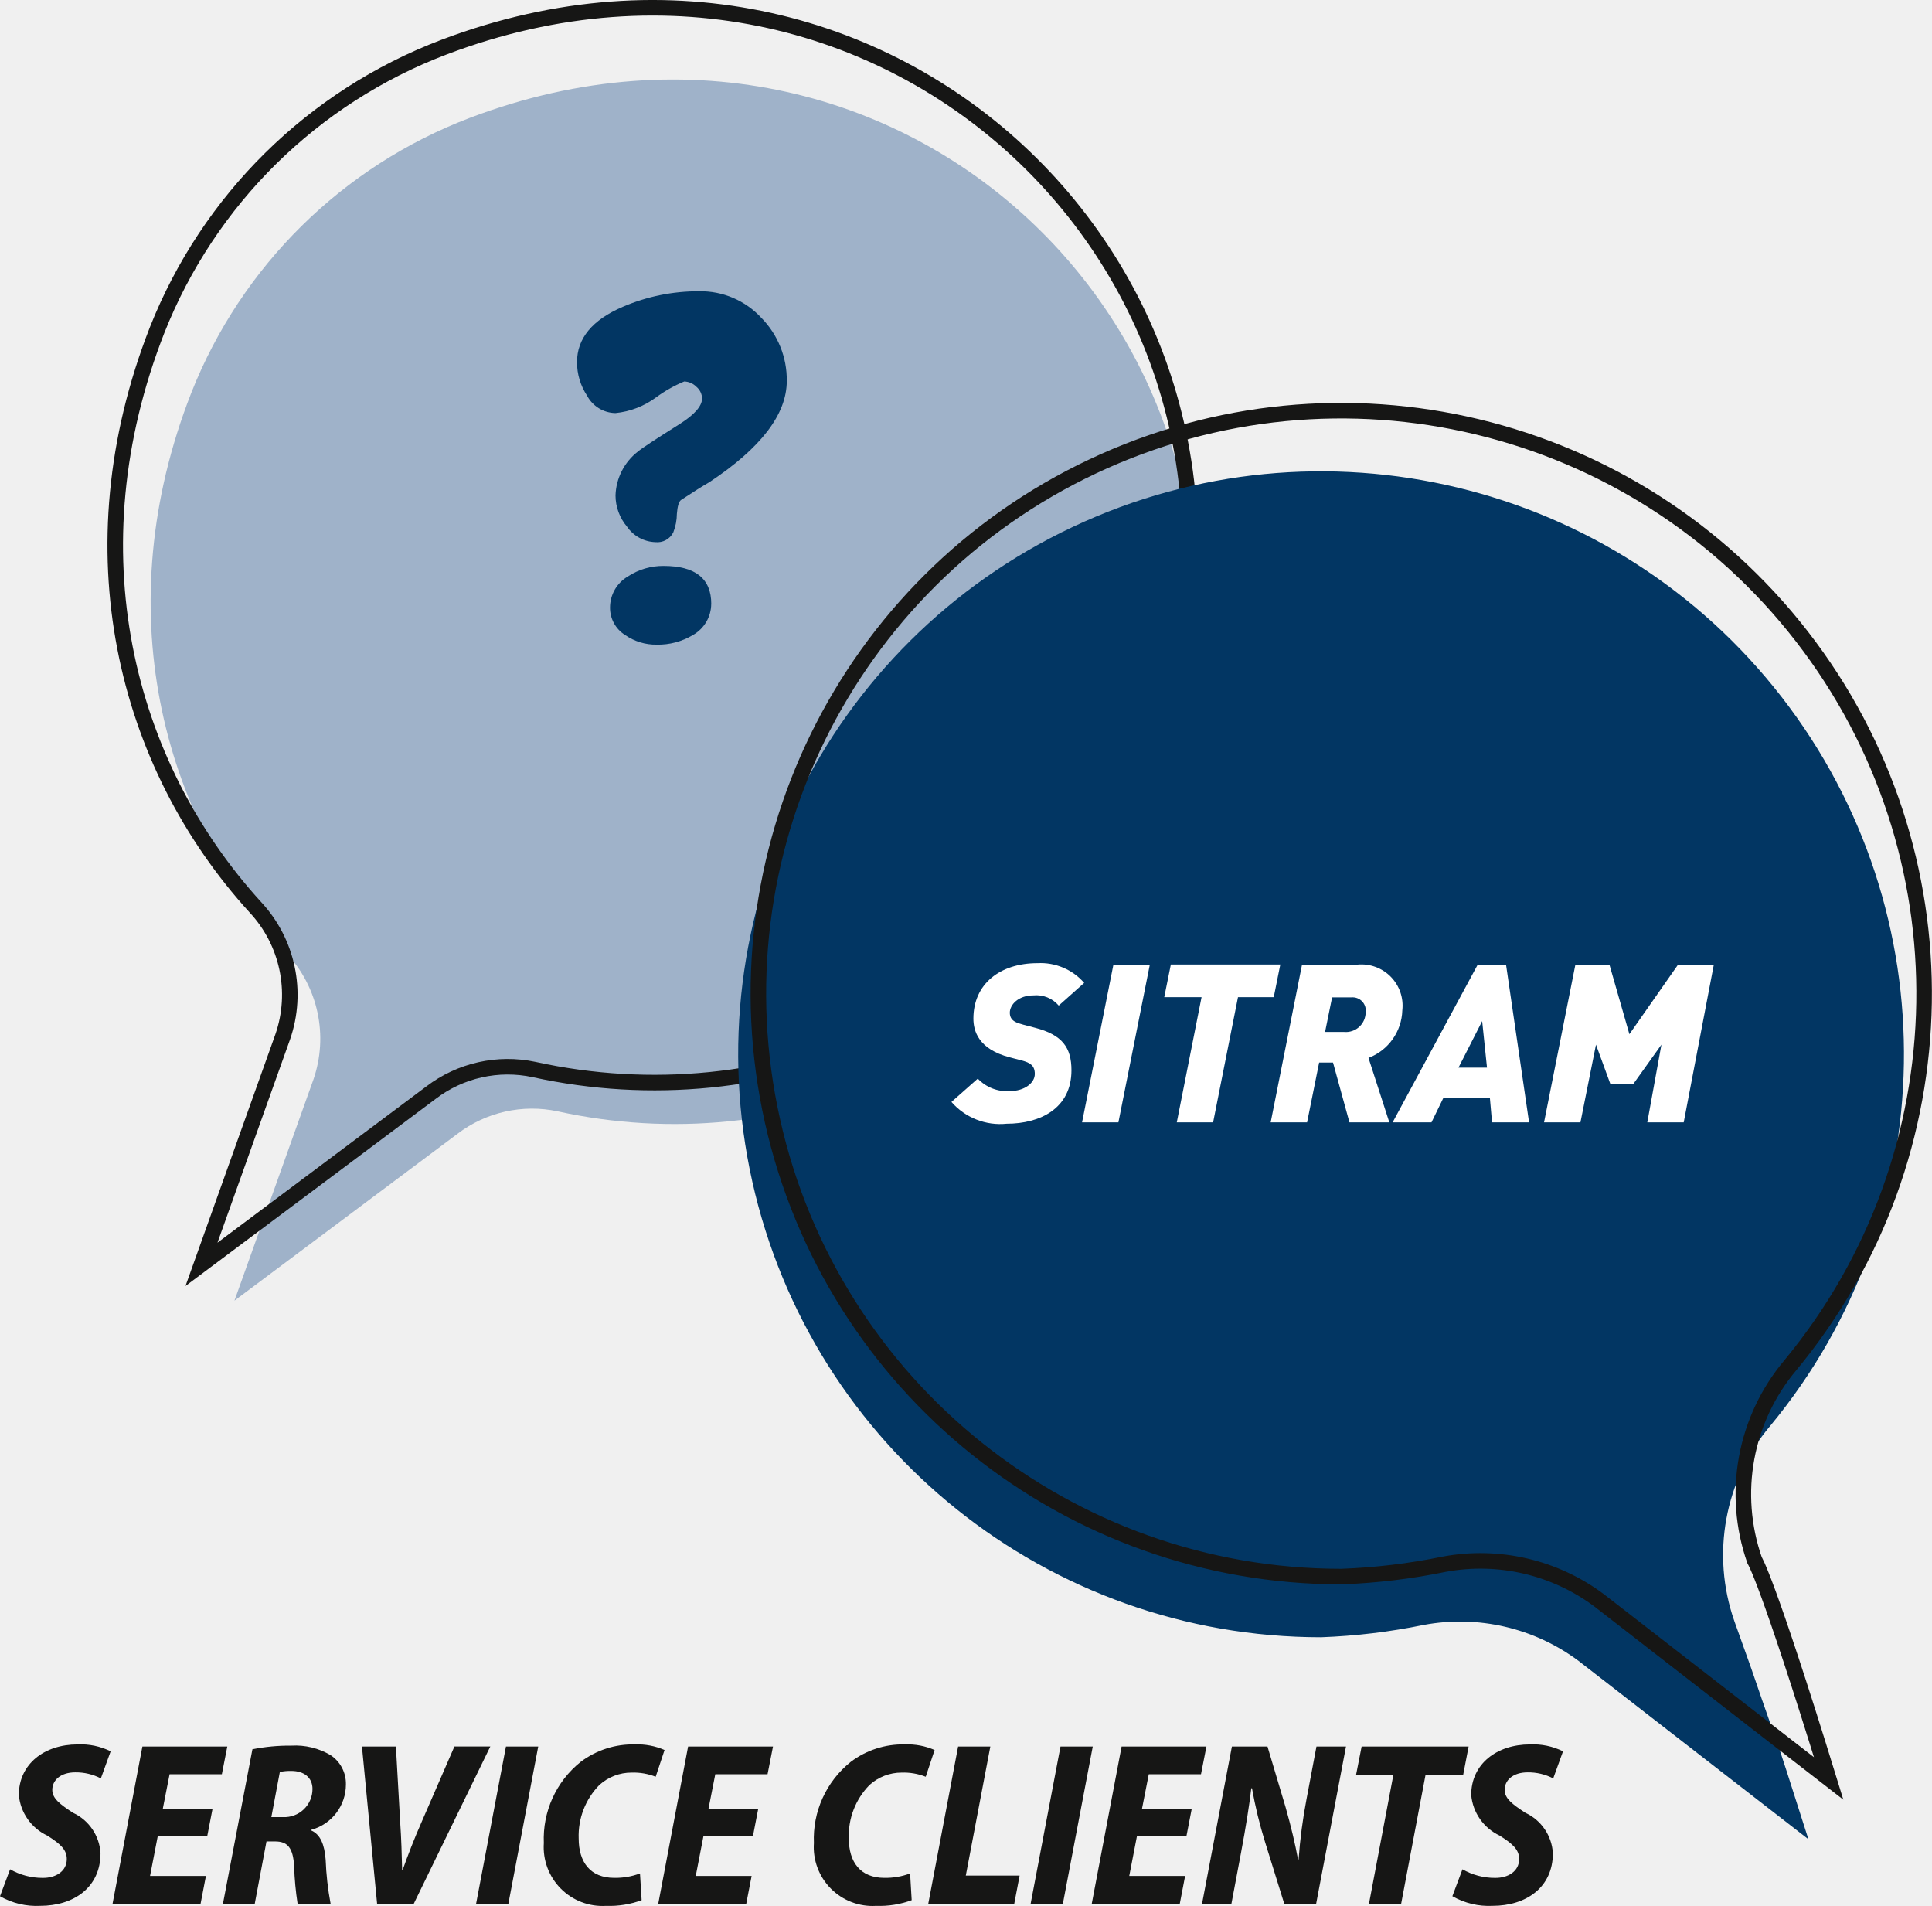
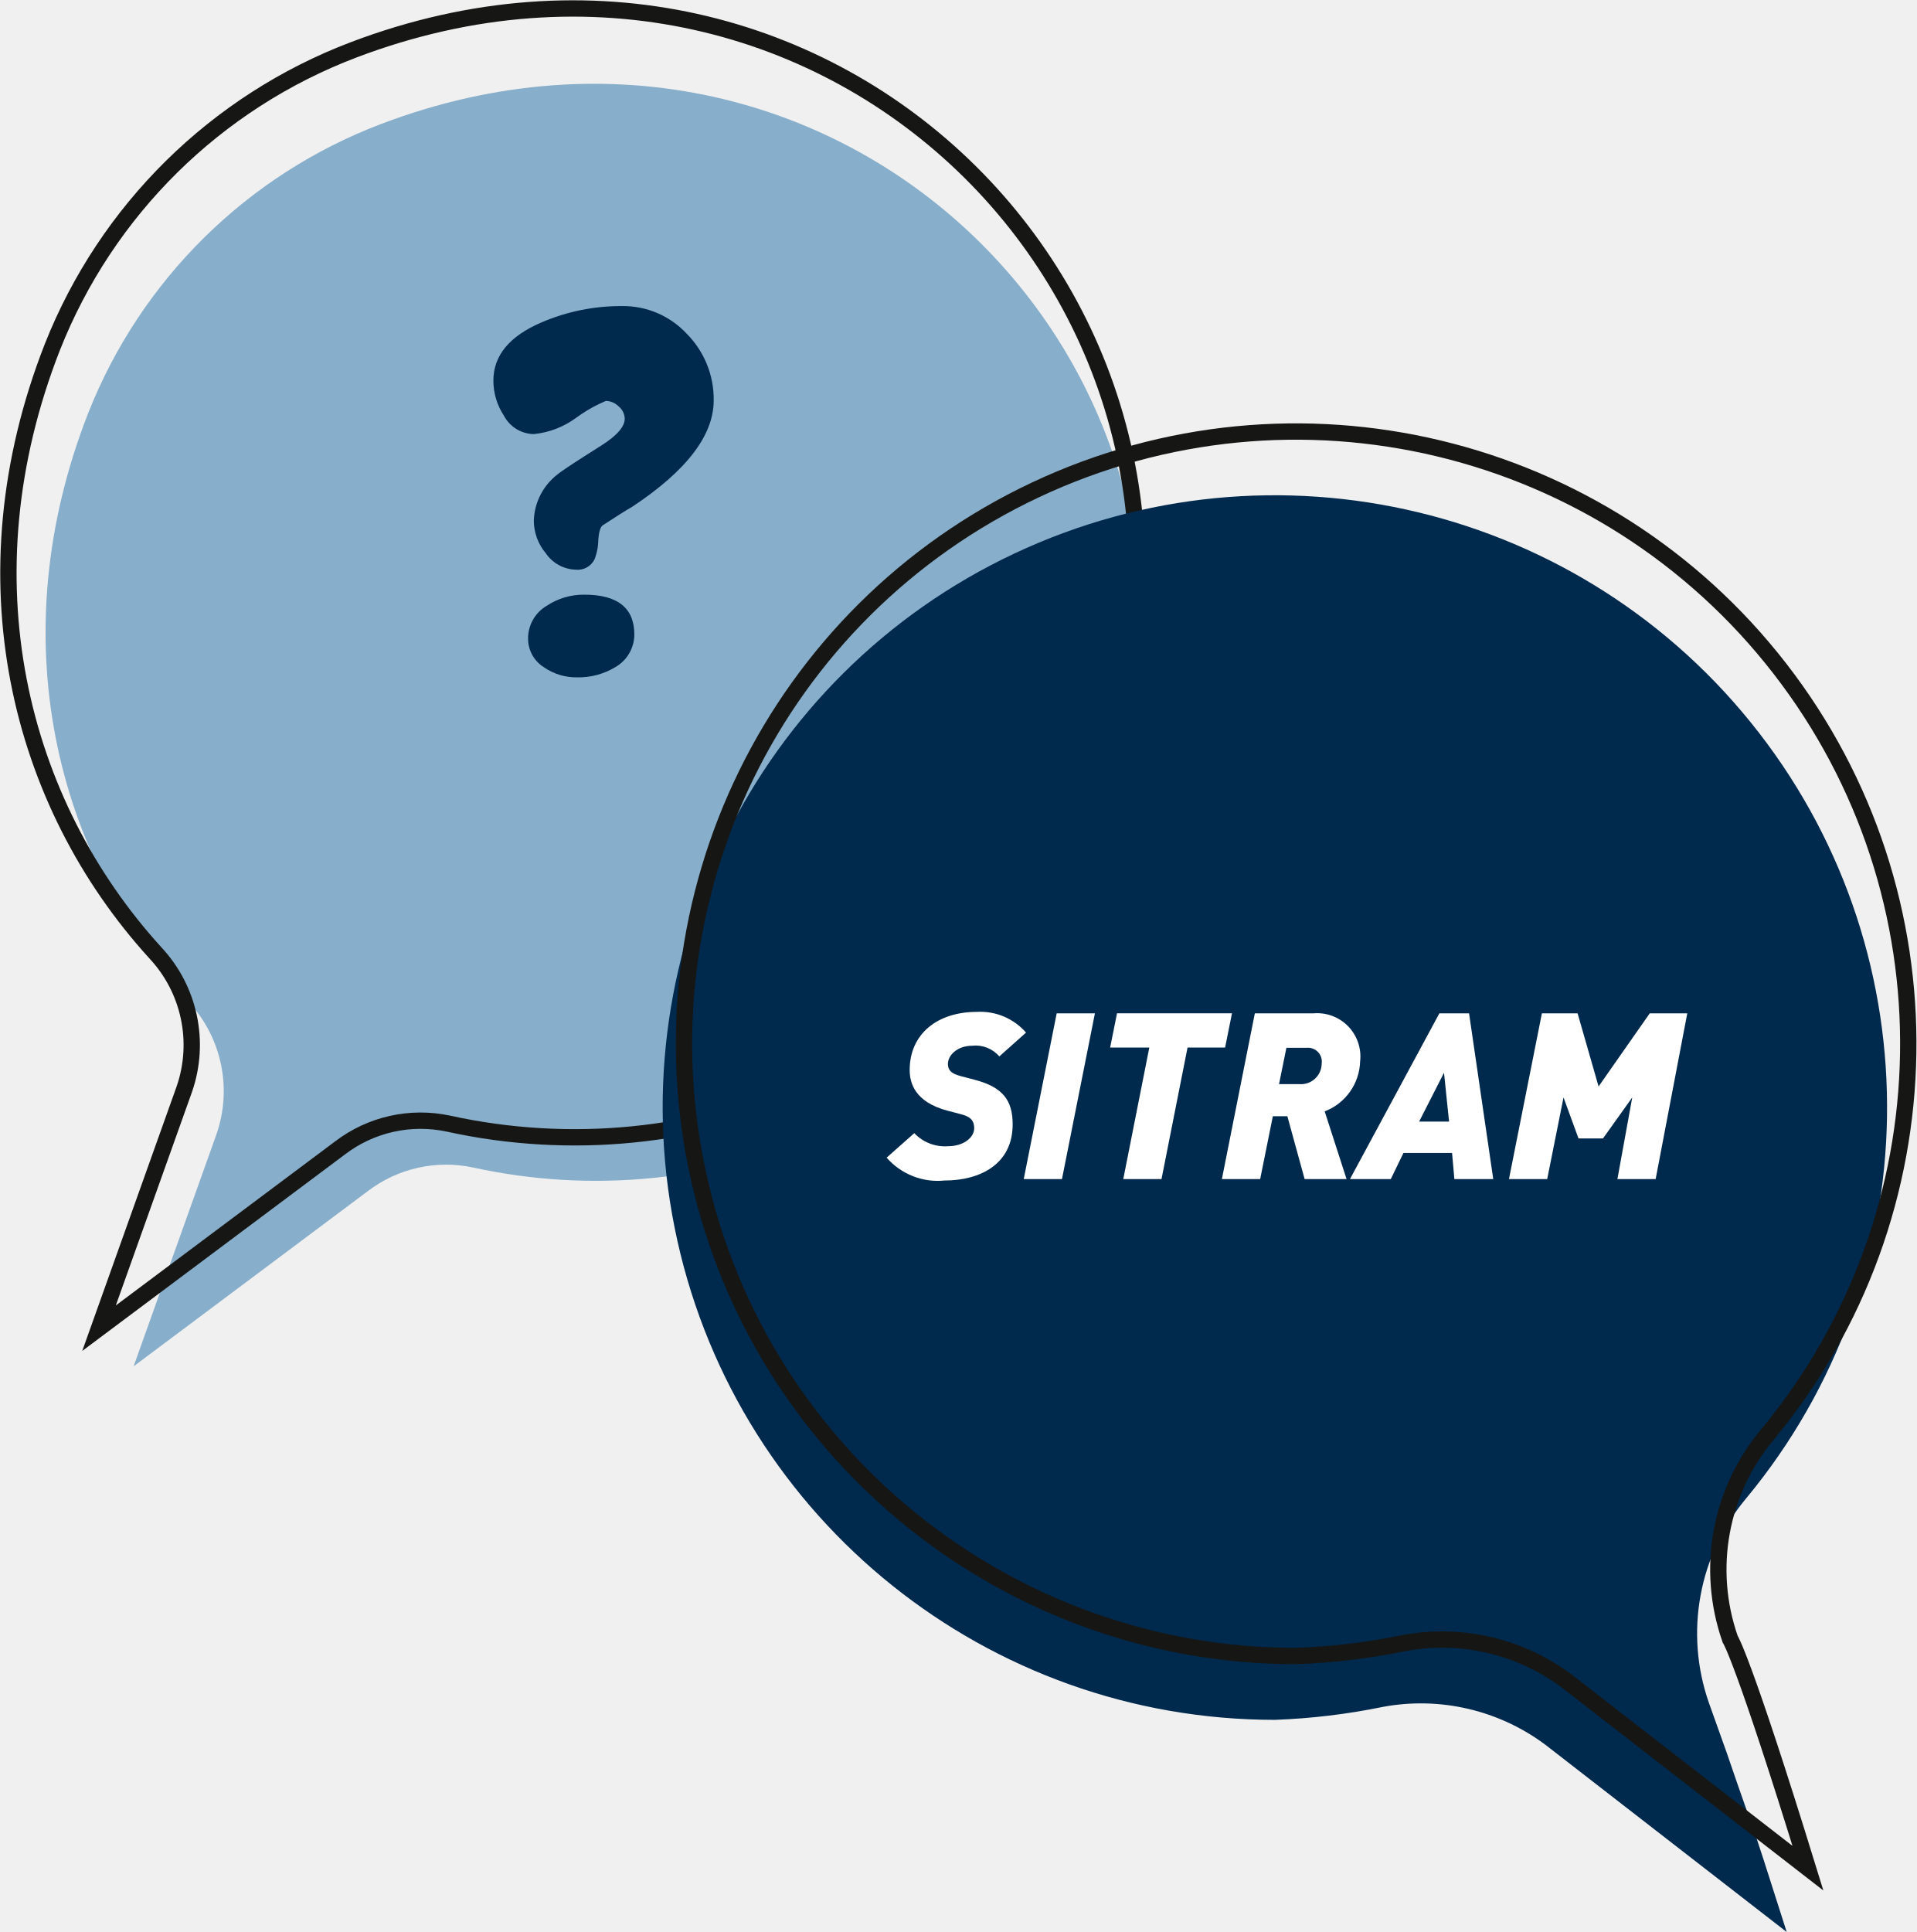
- <svg xmlns="http://www.w3.org/2000/svg" width="124.27" height="122.572" viewBox="0 0 124.27 122.572">
+ <svg xmlns="http://www.w3.org/2000/svg" width="117.373" height="118.307" viewBox="0 0 117.373 118.307">
  <defs>
-     <style>.a{fill:#9fb2c9;}.b{clip-path:url(#a);}.c{fill:#161615;}.d{fill:none;stroke:#161615;stroke-miterlimit:10;}.e{fill:#023663;}.f{fill:#fff;}</style>
-     <clipPath id="a">
-       <rect class="a" width="124.27" height="122.572" transform="translate(0 0)" />
-     </clipPath>
+     <style>.a{fill:#87aeca;}.b{fill:none;stroke:#161615;stroke-miterlimit:10;}.c{fill:#002a4d;}.d{fill:#fff;}</style>
  </defs>
-   <g transform="translate(0 0)">
-     <g class="b">
-       <path class="c" d="M.649,120.22a4.181,4.181,0,0,0,2.089.554c.843.011,1.557-.422,1.557-1.213,0-.606-.419-.98-1.257-1.51a3.205,3.205,0,0,1-1.827-2.607c0-2,1.646-3.256,3.776-3.256a4.344,4.344,0,0,1,2.131.443l-.631,1.743a3.486,3.486,0,0,0-1.643-.389c-.945,0-1.48.506-1.481,1.125,0,.556.492.926,1.334,1.477a3.06,3.06,0,0,1,1.768,2.6c0,2.2-1.723,3.383-3.875,3.383A4.725,4.725,0,0,1,0,121.954Z" />
-       <path class="c" d="M13.329,118.093H10.146l-.494,2.554h3.594l-.344,1.788H7.24l1.919-10.11H14.62l-.35,1.783H10.908l-.44,2.236h3.2Z" />
-       <path class="c" d="M16.236,112.5a12.2,12.2,0,0,1,2.5-.234,4.443,4.443,0,0,1,2.534.616,2.2,2.2,0,0,1,.98,1.881,3.021,3.021,0,0,1-2.217,2.914l-.006.048c.583.261.844.9.92,1.879a19.1,19.1,0,0,0,.318,2.832H19.142a19.558,19.558,0,0,1-.222-2.395c-.065-1.224-.437-1.613-1.225-1.613h-.554l-.755,4.008H14.341Zm1.217,4.364H18.2a1.812,1.812,0,0,0,1.9-1.812c0-.729-.545-1.159-1.36-1.159a3.228,3.228,0,0,0-.74.067Z" />
-       <path class="c" d="M24.256,122.434l-.974-10.109h2.184l.277,4.9c.072,1.027.1,2.065.124,3.034H25.9c.326-.925.76-2.04,1.2-3.038l2.129-4.9h2.309l-4.921,10.109Z" />
-       <path class="c" d="M34.619,112.325,32.7,122.434H30.624l1.92-10.109Z" />
-       <path class="c" d="M41.271,122.207a5.968,5.968,0,0,1-2.282.365,3.785,3.785,0,0,1-4.009-4.038,6.336,6.336,0,0,1,2.365-5.22,5.574,5.574,0,0,1,3.5-1.127,4.352,4.352,0,0,1,1.9.36l-.571,1.721A3.887,3.887,0,0,0,40.625,114a3.072,3.072,0,0,0-2.075.8,4.661,4.661,0,0,0-1.328,3.436c0,1.521.744,2.536,2.292,2.536a4.5,4.5,0,0,0,1.651-.285Z" />
-       <path class="c" d="M48.429,118.093H45.246l-.494,2.554h3.594L48,122.435H42.34l1.919-10.11H49.72l-.35,1.783H46.008l-.44,2.236h3.2Z" />
-       <path class="c" d="M58.641,122.207a5.958,5.958,0,0,1-2.281.365,3.785,3.785,0,0,1-4.009-4.038,6.336,6.336,0,0,1,2.365-5.22,5.572,5.572,0,0,1,3.5-1.127,4.352,4.352,0,0,1,1.9.36l-.571,1.721A3.887,3.887,0,0,0,58,114a3.072,3.072,0,0,0-2.075.8,4.661,4.661,0,0,0-1.328,3.436c0,1.521.744,2.536,2.291,2.536a4.5,4.5,0,0,0,1.652-.285Z" />
-       <path class="c" d="M61.628,112.325H63.7l-1.578,8.3h3.462l-.345,1.808H59.709Z" />
-       <path class="c" d="M70.288,112.325l-1.921,10.109H66.293l1.92-10.109Z" />
-       <path class="c" d="M76.313,118.093H73.13l-.494,2.554H76.23l-.344,1.788H70.224l1.919-10.11H77.6l-.35,1.783H73.892l-.44,2.236h3.2Z" />
-       <path class="c" d="M77.319,122.434l1.919-10.109h2.29l1.165,3.906c.367,1.3.606,2.325.8,3.355l.036,0a33.205,33.205,0,0,1,.513-3.9l.635-3.362h1.9l-1.919,10.109H82.605l-1.229-3.951a28.34,28.34,0,0,1-.846-3.474l-.044,0c-.114,1-.35,2.5-.659,4.137l-.618,3.285Z" />
-       <path class="c" d="M89.619,114.177h-2.4l.363-1.852h6.882l-.356,1.852h-2.42l-1.563,8.258H88.056Z" />
-       <path class="c" d="M94.068,120.22a4.181,4.181,0,0,0,2.089.554c.843.011,1.557-.422,1.557-1.213,0-.606-.419-.98-1.257-1.51a3.205,3.205,0,0,1-1.827-2.607c0-2,1.646-3.256,3.776-3.256a4.344,4.344,0,0,1,2.131.443l-.631,1.743a3.486,3.486,0,0,0-1.643-.389c-.945,0-1.48.506-1.481,1.125,0,.556.492.926,1.334,1.477a3.06,3.06,0,0,1,1.768,2.6c0,2.2-1.723,3.383-3.875,3.383a4.725,4.725,0,0,1-2.59-.619Z" />
-       <path class="a" d="M30.233,7.575A31.179,31.179,0,0,0,12.307,25.256c-5.394,13.76-2.013,27.116,6.128,36.06a8.032,8.032,0,0,1,1.725,8.11L15.08,83.649,29.422,72.922a7.906,7.906,0,0,1,6.45-1.448,35.024,35.024,0,0,0,21.635-2.157A31.237,31.237,0,0,0,74.541,51.424C85.01,23.113,58.56-3.184,30.233,7.575" />
-       <path class="d" d="M28.552,3.034A32.086,32.086,0,0,0,10.106,21.227c-5.551,14.16-2.072,27.9,6.306,37.105a8.265,8.265,0,0,1,1.775,8.346L12.96,81.313,27.718,70.276a8.133,8.133,0,0,1,6.637-1.491,36.037,36.037,0,0,0,22.262-2.219A32.146,32.146,0,0,0,74.144,48.154C84.917,19.023,57.7-8.037,28.552,3.034Z" />
-       <path class="e" d="M113.858,91.71a12.88,12.88,0,0,0-2.3,12.551l1.088,3.046c2.151,6.305.994,2.543,3.675,10.981l-14.781-11.467a12.747,12.747,0,0,0-9.952-2.319,40.051,40.051,0,0,1-6.612.795A37.491,37.491,0,1,1,113.858,91.71" />
-       <path class="d" d="M115.161,87.8a12.877,12.877,0,0,0-2.3,12.55s.78,1.1,4.763,14.028l-14.781-11.467A12.747,12.747,0,0,0,92.89,100.6a40.055,40.055,0,0,1-6.612.794A37.49,37.49,0,1,1,115.161,87.8Z" />
-       <path class="e" d="M50.607,24.5q0,3.21-4.978,6.509-.618.353-1.826,1.148c-.137.1-.226.394-.265.884a3.311,3.311,0,0,1-.235,1.208,1.15,1.15,0,0,1-1.15.618,2.3,2.3,0,0,1-1.826-1,3.122,3.122,0,0,1-.736-2,3.719,3.719,0,0,1,1.443-2.829q.383-.323,2.681-1.766,1.443-.913,1.443-1.65a1.008,1.008,0,0,0-.368-.751,1.145,1.145,0,0,0-.78-.338,8.7,8.7,0,0,0-1.8,1.015,5.271,5.271,0,0,1-2.622,1.017,2.1,2.1,0,0,1-1.826-1.119,3.889,3.889,0,0,1-.648-2.151q0-2.3,2.945-3.563a12.305,12.305,0,0,1,4.919-1,5.315,5.315,0,0,1,3.992,1.708A5.681,5.681,0,0,1,50.607,24.5M45.747,38.84a2.308,2.308,0,0,1-1.178,2,4.34,4.34,0,0,1-2.327.618,3.456,3.456,0,0,1-2.032-.618,2.064,2.064,0,0,1-.972-1.768,2.318,2.318,0,0,1,1.149-2,4.093,4.093,0,0,1,2.3-.676q3.063,0,3.063,2.444" />
-       <path class="f" d="M68.1,64.672a1.9,1.9,0,0,0-1.637-.656c-.96,0-1.51.6-1.51,1.112,0,.542.451.655.861.77l.762.2c1.764.456,2.342,1.283,2.342,2.737,0,2.452-2.018,3.435-4.162,3.435a4.154,4.154,0,0,1-3.557-1.4l1.694-1.5a2.581,2.581,0,0,0,2.074.8c.917,0,1.594-.513,1.594-1.1,0-.541-.295-.727-.846-.869l-.762-.2c-2.032-.527-2.342-1.71-2.342-2.494,0-2.224,1.707-3.564,4.12-3.564a3.716,3.716,0,0,1,3.006,1.269Z" />
-       <path class="f" d="M71.938,72.184H69.6l2.018-10.149h2.342Z" />
-       <path class="f" d="M81.93,64.13h-2.3l-1.6,8.054H75.693l1.594-8.054h-2.4l.424-2.1h7.041Z" />
-       <path class="f" d="M86.924,64.144H85.683l-.452,2.224h1.228A1.272,1.272,0,0,0,87.842,65.1a.846.846,0,0,0-.918-.956m1.1,3.892,1.341,4.148H86.8l-1.058-3.849H84.85l-.776,3.849H81.732L83.75,62.035h3.57A2.651,2.651,0,0,1,90.2,64.972a3.379,3.379,0,0,1-2.174,3.064" />
-       <path class="f" d="M95.336,65.67l-1.524,2.993h1.835Zm.635,6.514-.141-1.6H92.853l-.777,1.6h-2.5l5.475-10.149h1.82l1.482,10.149Z" />
-       <path class="f" d="M108.3,72.184h-2.343l.909-5-1.792,2.508h-1.5l-.917-2.508-1,5H99.316l2.017-10.149h2.188l1.285,4.476,3.132-4.476h2.3Z" />
-     </g>
+   <g transform="translate(-539.135 -178.184)">
+     <path class="a" d="M562.471,185.778a31.18,31.18,0,0,0-17.926,17.68c-5.395,13.761-2.014,27.117,6.128,36.06a8.031,8.031,0,0,1,1.724,8.111l-5.079,14.223,14.342-10.727a7.906,7.906,0,0,1,6.45-1.448,35.032,35.032,0,0,0,21.635-2.157,31.236,31.236,0,0,0,17.033-17.893C617.248,201.316,590.8,175.018,562.471,185.778Z" />
+     <path class="b" d="M560.79,181.237a32.088,32.088,0,0,0-18.446,18.194c-5.551,14.159-2.072,27.9,6.306,37.1a8.263,8.263,0,0,1,1.775,8.345L545.2,259.516l14.758-11.037a8.133,8.133,0,0,1,6.637-1.49,36.045,36.045,0,0,0,22.262-2.22,32.143,32.143,0,0,0,17.527-18.412C617.155,197.226,589.938,170.166,560.79,181.237Z" />
+     <path class="c" d="M646.1,269.913a12.88,12.88,0,0,0-2.3,12.551l1.088,3.046c2.152,6.306.994,2.543,3.675,10.981l-14.781-11.466a12.742,12.742,0,0,0-9.952-2.319,40.149,40.149,0,0,1-6.612.794A37.493,37.493,0,1,1,646.1,269.913Z" />
+     <path class="b" d="M647.4,266.006a12.877,12.877,0,0,0-2.3,12.55s.779,1.1,4.763,14.027l-14.782-11.466a12.745,12.745,0,0,0-9.951-2.319,40.055,40.055,0,0,1-6.612.794A37.49,37.49,0,1,1,647.4,266.006Z" />
+     <path class="c" d="M582.846,202.7q0,3.21-4.979,6.509-.618.354-1.826,1.149c-.137.1-.225.393-.264.883a3.322,3.322,0,0,1-.236,1.208,1.148,1.148,0,0,1-1.149.619,2.3,2.3,0,0,1-1.826-1,3.122,3.122,0,0,1-.737-2,3.716,3.716,0,0,1,1.444-2.828q.381-.324,2.68-1.767,1.443-.912,1.444-1.649a1,1,0,0,0-.369-.751,1.14,1.14,0,0,0-.78-.339,8.783,8.783,0,0,0-1.8,1.015,5.264,5.264,0,0,1-2.622,1.017A2.1,2.1,0,0,1,570,203.641a3.888,3.888,0,0,1-.647-2.151q0-2.3,2.945-3.563a12.3,12.3,0,0,1,4.919-1,5.314,5.314,0,0,1,3.991,1.708A5.679,5.679,0,0,1,582.846,202.7Zm-4.861,14.344a2.307,2.307,0,0,1-1.177,2,4.343,4.343,0,0,1-2.327.618,3.46,3.46,0,0,1-2.033-.618,2.065,2.065,0,0,1-.971-1.768,2.317,2.317,0,0,1,1.148-2,4.089,4.089,0,0,1,2.3-.677Q577.985,214.6,577.985,217.042Z" />
+     <path class="d" d="M600.338,242.875a1.9,1.9,0,0,0-1.637-.656c-.96,0-1.51.6-1.51,1.112,0,.542.451.656.861.77l.762.2c1.764.456,2.342,1.283,2.342,2.737,0,2.452-2.018,3.435-4.162,3.435a4.15,4.15,0,0,1-3.557-1.4l1.694-1.5a2.581,2.581,0,0,0,2.074.8c.917,0,1.594-.513,1.594-1.1,0-.541-.3-.727-.846-.869l-.762-.2c-2.032-.527-2.342-1.71-2.342-2.494,0-2.224,1.707-3.564,4.12-3.564a3.714,3.714,0,0,1,3.006,1.269Z" />
+     <path class="d" d="M604.176,250.387h-2.342l2.018-10.149h2.342Z" />
+     <path class="d" d="M614.167,242.333h-2.3l-1.595,8.054H607.93l1.595-8.054h-2.4l.423-2.1h7.041Z" />
+     <path class="d" d="M619.163,242.347h-1.242l-.451,2.224H618.7a1.272,1.272,0,0,0,1.383-1.268.846.846,0,0,0-.917-.956m1.1,3.892,1.34,4.148h-2.568l-1.058-3.849h-.889l-.776,3.849H613.97l2.018-10.149h3.57a2.651,2.651,0,0,1,2.879,2.936,3.379,3.379,0,0,1-2.173,3.065" />
+     <path class="d" d="M627.574,243.873l-1.524,2.993h1.834Zm.635,6.514-.141-1.6H625.09l-.776,1.6h-2.5l5.475-10.149h1.82l1.481,10.149Z" />
+     <path class="d" d="M640.536,250.387h-2.342l.909-5-1.792,2.509h-1.5l-.917-2.509-1,5h-2.342l2.017-10.149h2.187l1.285,4.476,3.132-4.476h2.3Z" />
  </g>
</svg>
